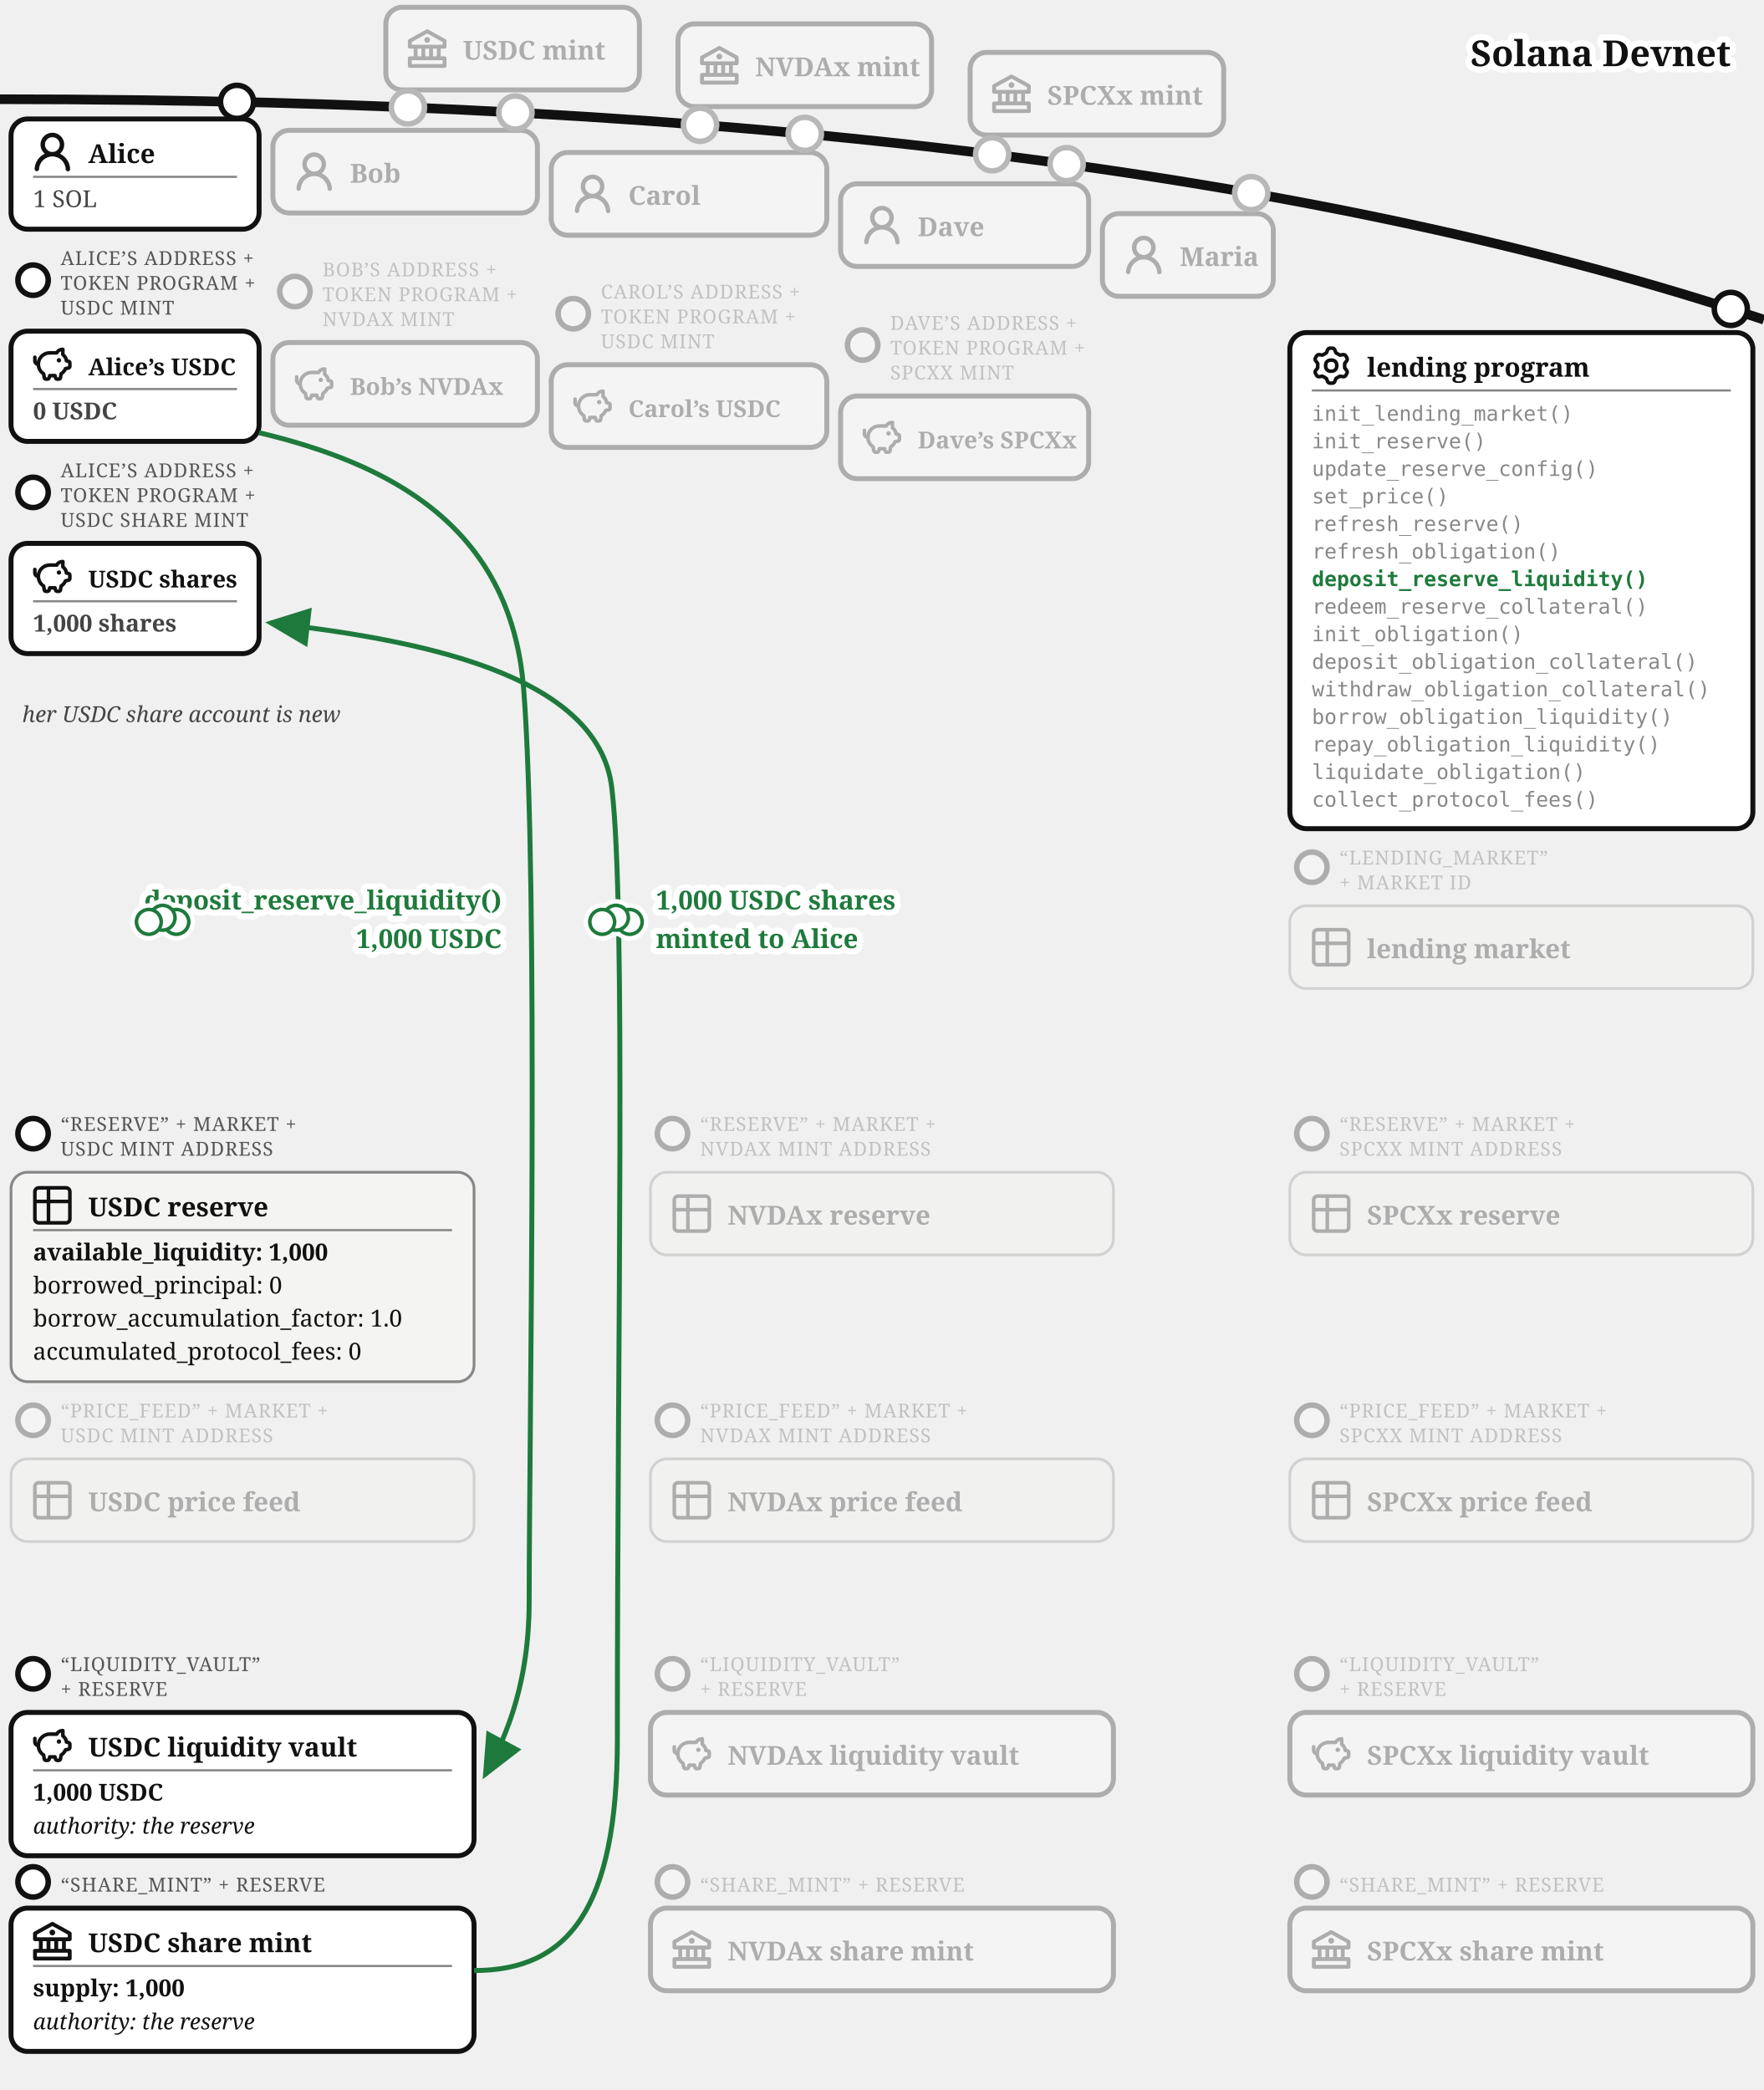
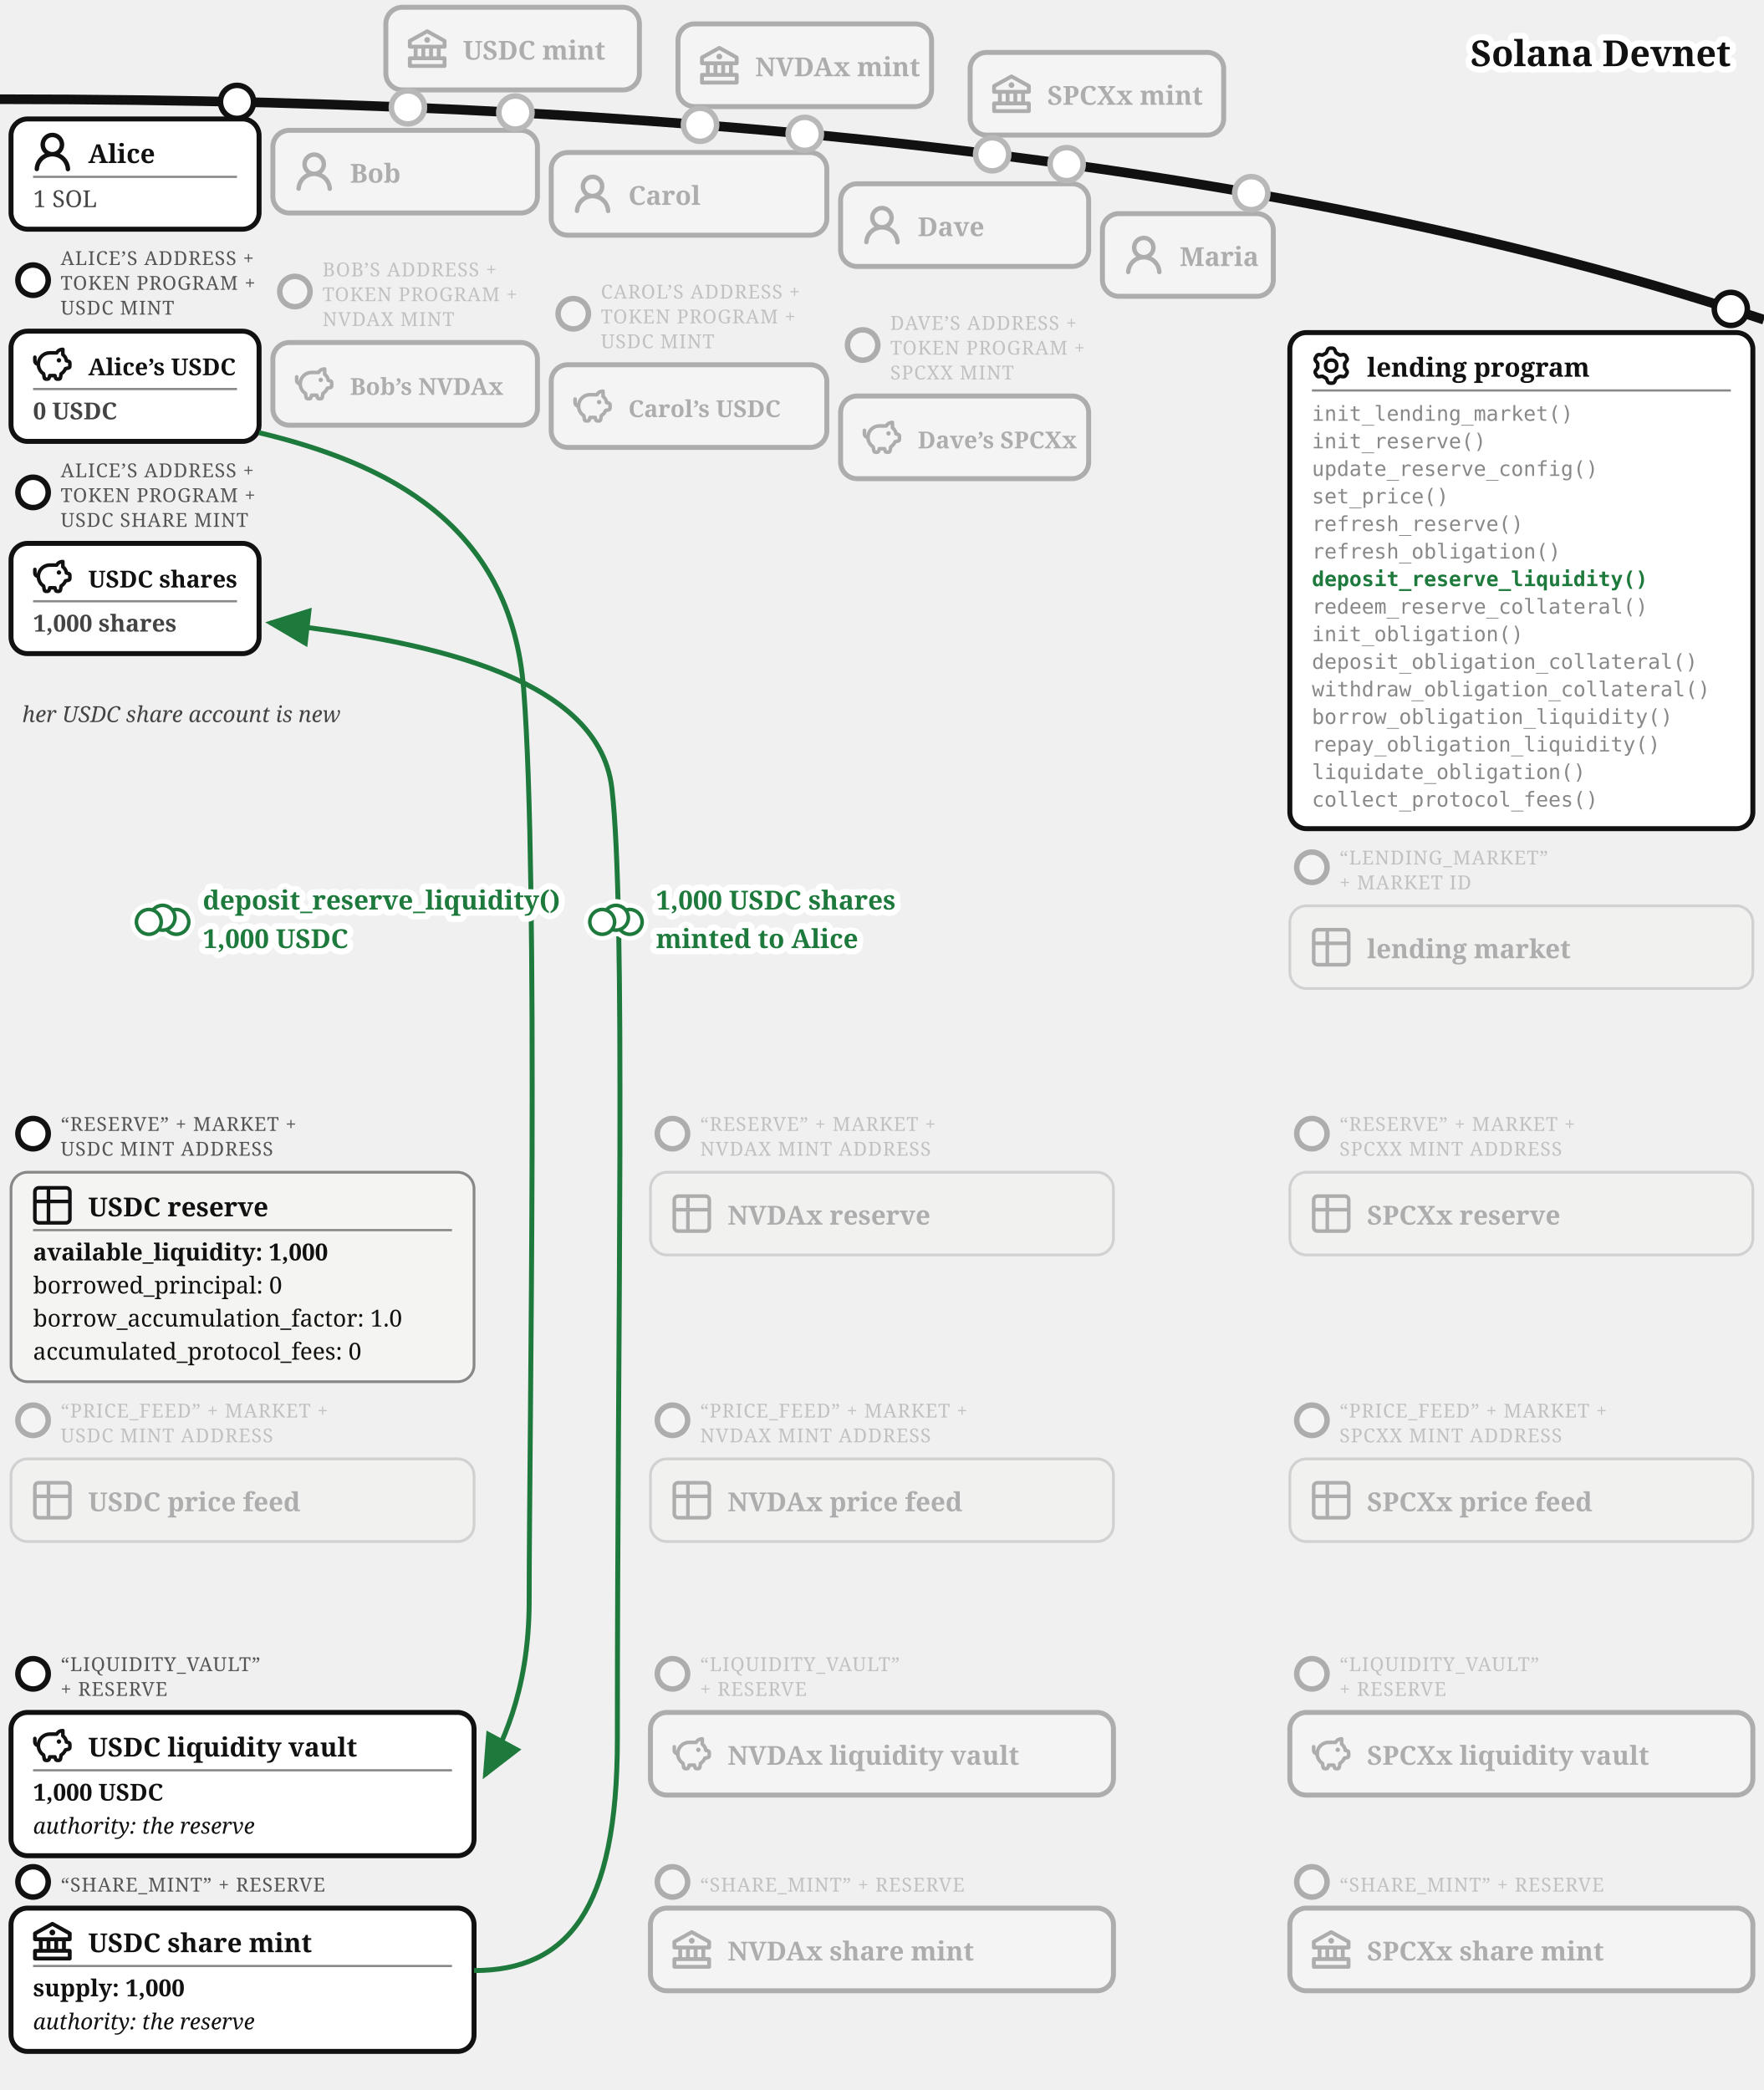
<svg xmlns="http://www.w3.org/2000/svg" viewBox="0 0 640 758.34" font-family="Georgia, serif" fill="#111">
  <defs>
    <marker id="lend-dep-arr" markerWidth="9" markerHeight="8" refX="8" refY="4" orient="auto">
      <path d="M0,0 L9,4 L0,8 z" fill="#1e7a3c" />
    </marker>
  </defs>
  <path d="M 0,36 Q 400,36 640,116" fill="none" stroke="#111" stroke-width="3.5" />
  <text stroke="#fff" stroke-width="4.5" paint-order="stroke" stroke-linejoin="round" x="628" y="24" font-size="13" font-weight="bold" text-anchor="end">Solana Devnet</text>
  <circle cx="148" cy="38.962" r="7" fill="#fff" />
  <g opacity="0.3">
    <circle cx="148" cy="38.962" r="6" fill="#fff" stroke="#111" stroke-width="2" />
    <rect x="140" y="2.638" width="92" height="30" rx="6" fill="#fff" stroke="#111" stroke-width="1.8" />
    <g transform="translate(148,10.64)">
      <g transform="translate(-1.4,-1.401) scale(0.7)" fill="#111">
        <path d="m21.49 7.13l-9-5a.99.99 0 0 0-.97 0l-9.01 5C2.19 7.31 2 7.64 2 8v3c0 .55.45 1 1 1h2v4H3c-.55 0-1 .45-1 1v4c0 .55.45 1 1 1h18c.55 0 1-.45 1-1v-4c0-.55-.45-1-1-1h-2v-4h2c.55 0 1-.45 1-1V8a1 1 0 0 0-.51-.87M7 12h2v4H7zm6 0v4h-2v-4zm7 6v2H4v-2zm-3-2h-2v-4h2zm3-6H4V8.59l8-4.44l8 4.44z" />
        <path d="M12 6a1.5 1.5 0 1 0 0 3a1.5 1.5 0 1 0 0-3" />
      </g>
    </g>
    <text x="168" y="21.64" font-size="9.5" font-weight="bold">USDC mint</text>
  </g>
  <circle cx="254" cy="45.287" r="7" fill="#fff" />
  <g opacity="0.3">
    <circle cx="254" cy="45.287" r="6" fill="#fff" stroke="#111" stroke-width="2" />
    <rect x="246" y="8.668" width="92" height="30" rx="6" fill="#fff" stroke="#111" stroke-width="1.8" />
    <g transform="translate(254,16.67)">
      <g transform="translate(-1.4,-1.401) scale(0.7)" fill="#111">
        <path d="m21.49 7.13l-9-5a.99.99 0 0 0-.97 0l-9.01 5C2.19 7.31 2 7.64 2 8v3c0 .55.45 1 1 1h2v4H3c-.55 0-1 .45-1 1v4c0 .55.45 1 1 1h18c.55 0 1-.45 1-1v-4c0-.55-.45-1-1-1h-2v-4h2c.55 0 1-.45 1-1V8a1 1 0 0 0-.51-.87M7 12h2v4H7zm6 0v4h-2v-4zm7 6v2H4v-2zm-3-2h-2v-4h2zm3-6H4V8.59l8-4.44l8 4.44z" />
        <path d="M12 6a1.5 1.5 0 1 0 0 3a1.5 1.5 0 1 0 0-3" />
      </g>
    </g>
    <text x="274" y="27.67" font-size="9.5" font-weight="bold">NVDAx mint</text>
  </g>
  <circle cx="360" cy="56" r="7" fill="#fff" />
  <g opacity="0.3">
    <circle cx="360" cy="56" r="6" fill="#fff" stroke="#111" stroke-width="2" />
    <rect x="352" y="19.015" width="92" height="30" rx="6" fill="#fff" stroke="#111" stroke-width="1.8" />
    <g transform="translate(360,27.02)">
      <g transform="translate(-1.4,-1.401) scale(0.7)" fill="#111">
        <path d="m21.49 7.13l-9-5a.99.99 0 0 0-.97 0l-9.01 5C2.19 7.31 2 7.64 2 8v3c0 .55.45 1 1 1h2v4H3c-.55 0-1 .45-1 1v4c0 .55.45 1 1 1h18c.55 0 1-.45 1-1v-4c0-.55-.45-1-1-1h-2v-4h2c.55 0 1-.45 1-1V8a1 1 0 0 0-.51-.87M7 12h2v4H7zm6 0v4h-2v-4zm7 6v2H4v-2zm-3-2h-2v-4h2zm3-6H4V8.59l8-4.44l8 4.44z" />
        <path d="M12 6a1.5 1.5 0 1 0 0 3a1.5 1.5 0 1 0 0-3" />
      </g>
    </g>
    <text x="380" y="38.02" font-size="9.5" font-weight="bold">SPCXx mint</text>
  </g>
  <g>
    <circle cx="86" cy="36.967" r="6" fill="#fff" stroke="#111" stroke-width="2" />
    <rect x="4" y="43.16" width="90" height="40" rx="6" fill="#fff" stroke="#111" stroke-width="1.8" />
    <g transform="translate(12,48.1597)">
      <g transform="translate(-1.607,-1.079) scale(1.076)" fill="#111">
        <path d="M10.561 8.073a6 6 0 0 1 3.432 5.142a.75.75 0 1 1-1.498.07a4.5 4.5 0 0 0-8.99 0a.75.75 0 0 1-1.498-.07a6 6 0 0 1 3.431-5.142a3.999 3.999 0 1 1 5.123 0M10.5 5a2.5 2.5 0 1 0-5 0a2.5 2.5 0 0 0 5 0" />
      </g>
    </g>
    <text x="32" y="59.16" font-size="9.5" font-weight="bold">Alice</text>
    <line x1="12" y1="64.16" x2="86" y2="64.16" stroke="#888" stroke-width="0.8" />
    <text x="12" y="75.16" font-size="8.5" fill="#444">1 SOL</text>
  </g>
  <g>
    <circle cx="12" cy="101.66" r="5.5" fill="#fff" stroke="#111" stroke-width="2" />
    <text x="22" y="96.16" font-size="7" letter-spacing="0.3" fill="#555">ALICE’S ADDRESS +</text>
    <text x="22" y="105.16" font-size="7" letter-spacing="0.3" fill="#555">TOKEN PROGRAM +</text>
    <text x="22" y="114.16" font-size="7" letter-spacing="0.3" fill="#555">USDC MINT</text>
    <rect x="4" y="120.16" width="90" height="40" rx="6" fill="#fff" stroke="#111" stroke-width="1.8" />
    <g transform="translate(12,125.16)">
      <g transform="translate(-0.62,-0.62) scale(0.635)" fill="none" stroke="#111" stroke-linecap="round" stroke-linejoin="round" stroke-width="2.047">
        <path d="M14.5 5.5h-4A6.5 6.5 0 0 0 7 17.478l.288 1.738c.07.423.105.635.202.798a1 1 0 0 0 .49.416c.178.07.392.07.822.07c.397 0 .596 0 .764-.062a1 1 0 0 0 .479-.374c.1-.148.15-.34.246-.727l.209-.837h3l.21.837c.096.386.144.58.245.727a1 1 0 0 0 .479.374c.168.062.367.062.764.062c.43 0 .644 0 .821-.07a1 1 0 0 0 .49-.416c.098-.163.133-.375.203-.798L17 17.478a6.5 6.5 0 0 0 2.502-2.978l.89-.178c.77-.154 1.155-.231 1.381-.508c.227-.276.227-.669.227-1.453v-.3c0-.75 0-1.124-.212-1.396c-.212-.27-.575-.362-1.303-.544L20 10c0-1.5-1.167-2.833-2-3.5v-3h-.264c-1.37 0-2.623.774-3.236 2" />
        <path d="M15.875 9.75h-.125m.25 0a.25.25 0 1 1-.5 0a.25.25 0 0 1 .5 0M2 8v2a2 2 0 0 0 2 2" />
      </g>
    </g>
    <text x="32" y="136.16" font-size="8.5" font-weight="bold">Alice’s USDC</text>
    <line x1="12" y1="141.16" x2="86" y2="141.16" stroke="#888" stroke-width="0.8" />
    <text x="12" y="152.16" font-size="8.5" font-weight="bold" fill="#444">0 USDC</text>
  </g>
  <g>
    <circle cx="12" cy="178.66" r="5.5" fill="#fff" stroke="#111" stroke-width="2" />
    <text x="22" y="173.16" font-size="7" letter-spacing="0.3" fill="#555">ALICE’S ADDRESS +</text>
    <text x="22" y="182.16" font-size="7" letter-spacing="0.3" fill="#555">TOKEN PROGRAM +</text>
    <text x="22" y="191.16" font-size="7" letter-spacing="0.3" fill="#555">USDC SHARE MINT</text>
    <rect x="4" y="197.16" width="90" height="40" rx="6" fill="#fff" stroke="#111" stroke-width="1.8" />
    <g transform="translate(12,202.16)">
      <g transform="translate(-0.62,-0.62) scale(0.635)" fill="none" stroke="#111" stroke-linecap="round" stroke-linejoin="round" stroke-width="2.047">
        <path d="M14.5 5.5h-4A6.5 6.5 0 0 0 7 17.478l.288 1.738c.07.423.105.635.202.798a1 1 0 0 0 .49.416c.178.07.392.07.822.07c.397 0 .596 0 .764-.062a1 1 0 0 0 .479-.374c.1-.148.15-.34.246-.727l.209-.837h3l.21.837c.096.386.144.58.245.727a1 1 0 0 0 .479.374c.168.062.367.062.764.062c.43 0 .644 0 .821-.07a1 1 0 0 0 .49-.416c.098-.163.133-.375.203-.798L17 17.478a6.5 6.5 0 0 0 2.502-2.978l.89-.178c.77-.154 1.155-.231 1.381-.508c.227-.276.227-.669.227-1.453v-.3c0-.75 0-1.124-.212-1.396c-.212-.27-.575-.362-1.303-.544L20 10c0-1.5-1.167-2.833-2-3.5v-3h-.264c-1.37 0-2.623.774-3.236 2" />
        <path d="M15.875 9.75h-.125m.25 0a.25.25 0 1 1-.5 0a.25.25 0 0 1 .5 0M2 8v2a2 2 0 0 0 2 2" />
      </g>
    </g>
    <text x="32" y="213.16" font-size="8.5" font-weight="bold">USDC shares</text>
    <line x1="12" y1="218.16" x2="86" y2="218.16" stroke="#888" stroke-width="0.8" />
    <text x="12" y="229.16" font-size="8.5" font-weight="bold" fill="#444">1,000 shares</text>
  </g>
  <text x="8" y="262" font-size="8" fill="#444" font-style="italic">her USDC share account is new</text>
  <circle cx="187" cy="40.835" r="7" fill="#fff" />
  <g opacity="0.3">
    <circle cx="187" cy="40.835" r="6" fill="#fff" stroke="#111" stroke-width="2" />
    <rect x="99" y="47.282" width="96" height="30" rx="6" fill="#fff" stroke="#111" stroke-width="1.8" />
    <g transform="translate(107,55.28)">
      <g transform="translate(-1.607,-1.079) scale(1.076)" fill="#111">
        <path d="M10.561 8.073a6 6 0 0 1 3.432 5.142a.75.75 0 1 1-1.498.07a4.5 4.5 0 0 0-8.99 0a.75.75 0 0 1-1.498-.07a6 6 0 0 1 3.431-5.142a3.999 3.999 0 1 1 5.123 0M10.5 5a2.5 2.5 0 1 0-5 0a2.5 2.5 0 0 0 5 0" />
      </g>
    </g>
    <text x="127" y="66.28" font-size="9.5" font-weight="bold">Bob</text>
  </g>
  <circle cx="292" cy="48.573" r="7" fill="#fff" />
  <g opacity="0.3">
    <circle cx="292" cy="48.573" r="6" fill="#fff" stroke="#111" stroke-width="2" />
    <rect x="200" y="55.34" width="100" height="30" rx="6" fill="#fff" stroke="#111" stroke-width="1.8" />
    <g transform="translate(208,63.34)">
      <g transform="translate(-1.607,-1.079) scale(1.076)" fill="#111">
        <path d="M10.561 8.073a6 6 0 0 1 3.432 5.142a.75.75 0 1 1-1.498.07a4.5 4.5 0 0 0-8.99 0a.75.75 0 0 1-1.498-.07a6 6 0 0 1 3.431-5.142a3.999 3.999 0 1 1 5.123 0M10.5 5a2.5 2.5 0 1 0-5 0a2.5 2.5 0 0 0 5 0" />
      </g>
    </g>
    <text x="228" y="74.34" font-size="9.5" font-weight="bold">Carol</text>
  </g>
  <circle cx="387" cy="59.557" r="7" fill="#fff" />
  <g opacity="0.3">
    <circle cx="387" cy="59.557" r="6" fill="#fff" stroke="#111" stroke-width="2" />
    <rect x="305" y="66.683" width="90" height="30" rx="6" fill="#fff" stroke="#111" stroke-width="1.8" />
    <g transform="translate(313,74.68)">
      <g transform="translate(-1.607,-1.079) scale(1.076)" fill="#111">
        <path d="M10.561 8.073a6 6 0 0 1 3.432 5.142a.75.75 0 1 1-1.498.07a4.5 4.5 0 0 0-8.99 0a.75.75 0 0 1-1.498-.07a6 6 0 0 1 3.431-5.142a3.999 3.999 0 1 1 5.123 0M10.5 5a2.5 2.5 0 1 0-5 0a2.5 2.5 0 0 0 5 0" />
      </g>
    </g>
    <text x="333" y="85.68" font-size="9.5" font-weight="bold">Dave</text>
  </g>
  <circle cx="454" cy="70.082" r="7" fill="#fff" />
  <g opacity="0.3">
    <circle cx="454" cy="70.082" r="6" fill="#fff" stroke="#111" stroke-width="2" />
    <rect x="400" y="77.515" width="62" height="30" rx="6" fill="#fff" stroke="#111" stroke-width="1.8" />
    <g transform="translate(408,85.52)">
      <g transform="translate(-1.607,-1.079) scale(1.076)" fill="#111">
        <path d="M10.561 8.073a6 6 0 0 1 3.432 5.142a.75.75 0 1 1-1.498.07a4.5 4.5 0 0 0-8.99 0a.75.75 0 0 1-1.498-.07a6 6 0 0 1 3.431-5.142a3.999 3.999 0 1 1 5.123 0M10.5 5a2.5 2.5 0 1 0-5 0a2.5 2.5 0 0 0 5 0" />
      </g>
    </g>
    <text x="428" y="96.52" font-size="9.5" font-weight="bold">Maria</text>
  </g>
  <g opacity="0.3">
    <circle cx="107" cy="105.782" r="5.5" fill="#fff" stroke="#111" stroke-width="2" />
    <text x="117" y="100.282" font-size="7" letter-spacing="0.3" fill="#555">BOB’S ADDRESS +</text>
    <text x="117" y="109.282" font-size="7" letter-spacing="0.3" fill="#555">TOKEN PROGRAM +</text>
    <text x="117" y="118.282" font-size="7" letter-spacing="0.3" fill="#555">NVDAX MINT</text>
    <rect x="99" y="124.282" width="96" height="30" rx="6" fill="#fff" stroke="#111" stroke-width="1.8" />
    <g transform="translate(107,132.28)">
      <g transform="translate(-0.62,-0.62) scale(0.635)" fill="none" stroke="#111" stroke-linecap="round" stroke-linejoin="round" stroke-width="2.047">
        <path d="M14.5 5.5h-4A6.5 6.5 0 0 0 7 17.478l.288 1.738c.07.423.105.635.202.798a1 1 0 0 0 .49.416c.178.07.392.07.822.07c.397 0 .596 0 .764-.062a1 1 0 0 0 .479-.374c.1-.148.15-.34.246-.727l.209-.837h3l.21.837c.096.386.144.58.245.727a1 1 0 0 0 .479.374c.168.062.367.062.764.062c.43 0 .644 0 .821-.07a1 1 0 0 0 .49-.416c.098-.163.133-.375.203-.798L17 17.478a6.5 6.5 0 0 0 2.502-2.978l.89-.178c.77-.154 1.155-.231 1.381-.508c.227-.276.227-.669.227-1.453v-.3c0-.75 0-1.124-.212-1.396c-.212-.27-.575-.362-1.303-.544L20 10c0-1.5-1.167-2.833-2-3.5v-3h-.264c-1.37 0-2.623.774-3.236 2" />
        <path d="M15.875 9.75h-.125m.25 0a.25.25 0 1 1-.5 0a.25.25 0 0 1 .5 0M2 8v2a2 2 0 0 0 2 2" />
      </g>
    </g>
    <text x="127" y="143.28" font-size="8.5" font-weight="bold">Bob’s NVDAx</text>
  </g>
  <g opacity="0.3">
    <circle cx="208" cy="113.84" r="5.5" fill="#fff" stroke="#111" stroke-width="2" />
    <text x="218" y="108.34" font-size="7" letter-spacing="0.3" fill="#555">CAROL’S ADDRESS +</text>
    <text x="218" y="117.34" font-size="7" letter-spacing="0.3" fill="#555">TOKEN PROGRAM +</text>
    <text x="218" y="126.34" font-size="7" letter-spacing="0.3" fill="#555">USDC MINT</text>
    <rect x="200" y="132.34" width="100" height="30" rx="6" fill="#fff" stroke="#111" stroke-width="1.8" />
    <g transform="translate(208,140.34)">
      <g transform="translate(-0.62,-0.62) scale(0.635)" fill="none" stroke="#111" stroke-linecap="round" stroke-linejoin="round" stroke-width="2.047">
        <path d="M14.5 5.5h-4A6.5 6.5 0 0 0 7 17.478l.288 1.738c.07.423.105.635.202.798a1 1 0 0 0 .49.416c.178.07.392.07.822.07c.397 0 .596 0 .764-.062a1 1 0 0 0 .479-.374c.1-.148.15-.34.246-.727l.209-.837h3l.21.837c.096.386.144.58.245.727a1 1 0 0 0 .479.374c.168.062.367.062.764.062c.43 0 .644 0 .821-.07a1 1 0 0 0 .49-.416c.098-.163.133-.375.203-.798L17 17.478a6.5 6.5 0 0 0 2.502-2.978l.89-.178c.77-.154 1.155-.231 1.381-.508c.227-.276.227-.669.227-1.453v-.3c0-.75 0-1.124-.212-1.396c-.212-.27-.575-.362-1.303-.544L20 10c0-1.5-1.167-2.833-2-3.5v-3h-.264c-1.37 0-2.623.774-3.236 2" />
        <path d="M15.875 9.75h-.125m.25 0a.25.25 0 1 1-.5 0a.25.25 0 0 1 .5 0M2 8v2a2 2 0 0 0 2 2" />
      </g>
    </g>
    <text x="228" y="151.34" font-size="8.5" font-weight="bold">Carol’s USDC</text>
  </g>
  <g opacity="0.3">
    <circle cx="313" cy="125.183" r="5.5" fill="#fff" stroke="#111" stroke-width="2" />
    <text x="323" y="119.683" font-size="7" letter-spacing="0.3" fill="#555">DAVE’S ADDRESS +</text>
    <text x="323" y="128.683" font-size="7" letter-spacing="0.3" fill="#555">TOKEN PROGRAM +</text>
    <text x="323" y="137.683" font-size="7" letter-spacing="0.3" fill="#555">SPCXX MINT</text>
    <rect x="305" y="143.683" width="90" height="30" rx="6" fill="#fff" stroke="#111" stroke-width="1.8" />
    <g transform="translate(313,151.68)">
      <g transform="translate(-0.62,-0.62) scale(0.635)" fill="none" stroke="#111" stroke-linecap="round" stroke-linejoin="round" stroke-width="2.047">
        <path d="M14.5 5.5h-4A6.5 6.5 0 0 0 7 17.478l.288 1.738c.07.423.105.635.202.798a1 1 0 0 0 .49.416c.178.07.392.07.822.07c.397 0 .596 0 .764-.062a1 1 0 0 0 .479-.374c.1-.148.15-.34.246-.727l.209-.837h3l.21.837c.096.386.144.58.245.727a1 1 0 0 0 .479.374c.168.062.367.062.764.062c.43 0 .644 0 .821-.07a1 1 0 0 0 .49-.416c.098-.163.133-.375.203-.798L17 17.478a6.5 6.5 0 0 0 2.502-2.978l.89-.178c.77-.154 1.155-.231 1.381-.508c.227-.276.227-.669.227-1.453v-.3c0-.75 0-1.124-.212-1.396c-.212-.27-.575-.362-1.303-.544L20 10c0-1.5-1.167-2.833-2-3.5v-3h-.264c-1.37 0-2.623.774-3.236 2" />
        <path d="M15.875 9.75h-.125m.25 0a.25.25 0 1 1-.5 0a.25.25 0 0 1 .5 0M2 8v2a2 2 0 0 0 2 2" />
      </g>
    </g>
    <text x="333" y="162.68" font-size="8.5" font-weight="bold">Dave’s SPCXx</text>
  </g>
  <g>
    <circle cx="628" cy="112.082" r="6" fill="#fff" stroke="#111" stroke-width="2" />
    <rect x="468" y="120.676" width="168" height="180" rx="6" fill="#fff" stroke="#111" stroke-width="1.8" />
    <g transform="translate(476,125.676)">
      <g transform="translate(-0.113,-0.112) scale(1.016)" fill="none" stroke="#111" stroke-linecap="round" stroke-linejoin="round" stroke-width="1.28">
        <path d="M11.808 7.727c0 .05.017.1.048.14l.667.84a.96.96 0 0 1 .082 1.08l-.392.676a.96.96 0 0 1-.975.47l-1.063-.16a.23.23 0 0 0-.145.027l-1.26.727a.23.23 0 0 0-.096.112l-.392 1a.96.96 0 0 1-.893.611h-.782a.96.96 0 0 1-.893-.61l-.392-1a.23.23 0 0 0-.096-.113L3.967 10.8a.23.23 0 0 0-.145-.028l-1.063.162a.96.96 0 0 1-.976-.47l-.39-.677a.96.96 0 0 1 .08-1.08l.67-.84a.22.22 0 0 0 .05-.14V6.273c0-.05-.018-.1-.05-.14l-.67-.84a.96.96 0 0 1-.08-1.08l.39-.676a.96.96 0 0 1 .976-.47l1.06.16a.23.23 0 0 0 .145-.027l1.262-.73a.23.23 0 0 0 .096-.113l.394-.996A.96.96 0 0 1 6.61.75h.784a.96.96 0 0 1 .893.61l.392.997q.028.075.096.116l1.26.727a.23.23 0 0 0 .145.028l1.062-.162a.96.96 0 0 1 .976.47l.391.677a.96.96 0 0 1-.081 1.08l-.67.84a.22.22 0 0 0-.049.14v1.454Z" />
        <path d="M7 8.996c1.277 0 1.996-.719 1.996-1.996S8.277 5.004 7 5.004S5.004 5.723 5.004 7S5.723 8.996 7 8.996" />
      </g>
    </g>
    <text x="496" y="136.676" font-size="9.5" font-weight="bold">lending program</text>
    <line x1="476" y1="141.676" x2="628" y2="141.676" stroke="#888" stroke-width="0.8" />
    <text x="476" y="152.676" font-size="7.5" font-family="Menlo, monospace" fill="#888">init_lending_market()</text>
    <text x="476" y="162.676" font-size="7.5" font-family="Menlo, monospace" fill="#888">init_reserve()</text>
    <text x="476" y="172.676" font-size="7.5" font-family="Menlo, monospace" fill="#888">update_reserve_config()</text>
    <text x="476" y="182.676" font-size="7.5" font-family="Menlo, monospace" fill="#888">set_price()</text>
    <text x="476" y="192.676" font-size="7.5" font-family="Menlo, monospace" fill="#888">refresh_reserve()</text>
    <text x="476" y="202.676" font-size="7.5" font-family="Menlo, monospace" fill="#888">refresh_obligation()</text>
    <text x="476" y="212.676" font-size="7.5" font-family="Menlo, monospace" font-weight="bold" fill="#1e7a3c">deposit_reserve_liquidity()</text>
    <text x="476" y="222.676" font-size="7.5" font-family="Menlo, monospace" fill="#888">redeem_reserve_collateral()</text>
    <text x="476" y="232.676" font-size="7.5" font-family="Menlo, monospace" fill="#888">init_obligation()</text>
    <text x="476" y="242.676" font-size="7.5" font-family="Menlo, monospace" fill="#888">deposit_obligation_collateral()</text>
    <text x="476" y="252.676" font-size="7.5" font-family="Menlo, monospace" fill="#888">withdraw_obligation_collateral()</text>
    <text x="476" y="262.676" font-size="7.5" font-family="Menlo, monospace" fill="#888">borrow_obligation_liquidity()</text>
    <text x="476" y="272.676" font-size="7.5" font-family="Menlo, monospace" fill="#888">repay_obligation_liquidity()</text>
    <text x="476" y="282.676" font-size="7.5" font-family="Menlo, monospace" fill="#888">liquidate_obligation()</text>
    <text x="476" y="292.676" font-size="7.5" font-family="Menlo, monospace" fill="#888">collect_protocol_fees()</text>
  </g>
  <g opacity="0.3">
    <circle cx="476" cy="314.676" r="5.5" fill="#fff" stroke="#111" stroke-width="2" />
    <text x="486" y="313.676" font-size="7" letter-spacing="0.3" fill="#555">“LENDING_MARKET”</text>
    <text x="486" y="322.676" font-size="7" letter-spacing="0.3" fill="#555">+ MARKET ID</text>
    <rect x="468" y="328.676" width="168" height="30" rx="6" fill="#f4f4f2" stroke="#888" />
    <g transform="translate(476,336.68)">
      <g transform="translate(-1.467,-1.467) scale(0.706)" fill="none" stroke="#111" stroke-linecap="round" stroke-linejoin="round" stroke-width="1.843">
        <path d="M3 5a2 2 0 0 1 2-2h14a2 2 0 0 1 2 2v14a2 2 0 0 1-2 2H5a2 2 0 0 1-2-2zm0 5h18M10 3v18" />
      </g>
    </g>
    <text x="496" y="347.68" font-size="9.5" font-weight="bold">lending market</text>
  </g>
  <g>
    <circle cx="12" cy="411.34" r="5.5" fill="#fff" stroke="#111" stroke-width="2" />
    <text x="22" y="410.34" font-size="7" letter-spacing="0.3" fill="#555">“RESERVE” + MARKET +</text>
    <text x="22" y="419.34" font-size="7" letter-spacing="0.3" fill="#555">USDC MINT ADDRESS</text>
    <rect x="4" y="425.34" width="168" height="76" rx="6" fill="#f4f4f2" stroke="#888" />
    <g transform="translate(12,430.34)">
      <g transform="translate(-1.467,-1.467) scale(0.706)" fill="none" stroke="#111" stroke-linecap="round" stroke-linejoin="round" stroke-width="1.843">
        <path d="M3 5a2 2 0 0 1 2-2h14a2 2 0 0 1 2 2v14a2 2 0 0 1-2 2H5a2 2 0 0 1-2-2zm0 5h18M10 3v18" />
      </g>
    </g>
    <text x="32" y="441.34" font-size="9.5" font-weight="bold">USDC reserve</text>
    <line x1="12" y1="446.34" x2="164" y2="446.34" stroke="#888" stroke-width="0.8" />
    <text x="12" y="457.34" font-size="8.5" font-weight="bold">available_liquidity: 1,000</text>
    <text x="12" y="469.34" font-size="8.5">borrowed_principal: 0</text>
    <text x="12" y="481.34" font-size="8.5">borrow_accumulation_factor: 1.0</text>
    <text x="12" y="493.34" font-size="8.5">accumulated_protocol_fees: 0</text>
  </g>
  <g>
    <circle cx="12" cy="607.34" r="5.5" fill="#fff" stroke="#111" stroke-width="2" />
    <text x="22" y="606.34" font-size="7" letter-spacing="0.3" fill="#555">“LIQUIDITY_VAULT”</text>
    <text x="22" y="615.34" font-size="7" letter-spacing="0.3" fill="#555">+ RESERVE</text>
    <rect x="4" y="621.34" width="168" height="52" rx="6" fill="#fff" stroke="#111" stroke-width="1.8" />
    <g transform="translate(12,626.34)">
      <g transform="translate(-0.62,-0.62) scale(0.635)" fill="none" stroke="#111" stroke-linecap="round" stroke-linejoin="round" stroke-width="2.047">
        <path d="M14.5 5.5h-4A6.5 6.5 0 0 0 7 17.478l.288 1.738c.07.423.105.635.202.798a1 1 0 0 0 .49.416c.178.07.392.07.822.07c.397 0 .596 0 .764-.062a1 1 0 0 0 .479-.374c.1-.148.15-.34.246-.727l.209-.837h3l.21.837c.096.386.144.58.245.727a1 1 0 0 0 .479.374c.168.062.367.062.764.062c.43 0 .644 0 .821-.07a1 1 0 0 0 .49-.416c.098-.163.133-.375.203-.798L17 17.478a6.5 6.5 0 0 0 2.502-2.978l.89-.178c.77-.154 1.155-.231 1.381-.508c.227-.276.227-.669.227-1.453v-.3c0-.75 0-1.124-.212-1.396c-.212-.27-.575-.362-1.303-.544L20 10c0-1.5-1.167-2.833-2-3.5v-3h-.264c-1.37 0-2.623.774-3.236 2" />
        <path d="M15.875 9.75h-.125m.25 0a.25.25 0 1 1-.5 0a.25.25 0 0 1 .5 0M2 8v2a2 2 0 0 0 2 2" />
      </g>
    </g>
    <text x="32" y="637.34" font-size="9.5" font-weight="bold">USDC liquidity vault</text>
    <line x1="12" y1="642.34" x2="164" y2="642.34" stroke="#888" stroke-width="0.8" />
    <text x="12" y="653.34" font-size="8.5" font-weight="bold">1,000 USDC</text>
    <text x="12" y="665.34" font-size="8" font-style="italic">authority: the reserve</text>
  </g>
  <g>
    <circle cx="12" cy="682.84" r="5.5" fill="#fff" stroke="#111" stroke-width="2" />
    <text x="22" y="686.34" font-size="7" letter-spacing="0.3" fill="#555">“SHARE_MINT” + RESERVE</text>
    <rect x="4" y="692.34" width="168" height="52" rx="6" fill="#fff" stroke="#111" stroke-width="1.8" />
    <g transform="translate(12,697.34)">
      <g transform="translate(-1.4,-1.401) scale(0.7)" fill="#111">
        <path d="m21.49 7.13l-9-5a.99.99 0 0 0-.97 0l-9.01 5C2.19 7.31 2 7.64 2 8v3c0 .55.45 1 1 1h2v4H3c-.55 0-1 .45-1 1v4c0 .55.45 1 1 1h18c.55 0 1-.45 1-1v-4c0-.55-.45-1-1-1h-2v-4h2c.55 0 1-.45 1-1V8a1 1 0 0 0-.51-.87M7 12h2v4H7zm6 0v4h-2v-4zm7 6v2H4v-2zm-3-2h-2v-4h2zm3-6H4V8.59l8-4.44l8 4.44z" />
        <path d="M12 6a1.5 1.5 0 1 0 0 3a1.5 1.5 0 1 0 0-3" />
      </g>
    </g>
    <text x="32" y="708.34" font-size="9.5" font-weight="bold">USDC share mint</text>
    <line x1="12" y1="713.34" x2="164" y2="713.34" stroke="#888" stroke-width="0.8" />
    <text x="12" y="724.34" font-size="8.5" font-weight="bold">supply: 1,000</text>
    <text x="12" y="736.34" font-size="8" font-style="italic">authority: the reserve</text>
  </g>
  <g opacity="0.3">
    <circle cx="12" cy="515.34" r="5.5" fill="#fff" stroke="#111" stroke-width="2" />
    <text x="22" y="514.34" font-size="7" letter-spacing="0.3" fill="#555">“PRICE_FEED” + MARKET +</text>
    <text x="22" y="523.34" font-size="7" letter-spacing="0.3" fill="#555">USDC MINT ADDRESS</text>
    <rect x="4" y="529.34" width="168" height="30" rx="6" fill="#f4f4f2" stroke="#888" />
    <g transform="translate(12,537.34)">
      <g transform="translate(-1.467,-1.467) scale(0.706)" fill="none" stroke="#111" stroke-linecap="round" stroke-linejoin="round" stroke-width="1.843">
        <path d="M3 5a2 2 0 0 1 2-2h14a2 2 0 0 1 2 2v14a2 2 0 0 1-2 2H5a2 2 0 0 1-2-2zm0 5h18M10 3v18" />
      </g>
    </g>
    <text x="32" y="548.34" font-size="9.5" font-weight="bold">USDC price feed</text>
  </g>
  <g opacity="0.3">
    <circle cx="244" cy="411.34" r="5.5" fill="#fff" stroke="#111" stroke-width="2" />
    <text x="254" y="410.34" font-size="7" letter-spacing="0.3" fill="#555">“RESERVE” + MARKET +</text>
    <text x="254" y="419.34" font-size="7" letter-spacing="0.3" fill="#555">NVDAX MINT ADDRESS</text>
    <rect x="236" y="425.34" width="168" height="30" rx="6" fill="#f4f4f2" stroke="#888" />
    <g transform="translate(244,433.34)">
      <g transform="translate(-1.467,-1.467) scale(0.706)" fill="none" stroke="#111" stroke-linecap="round" stroke-linejoin="round" stroke-width="1.843">
        <path d="M3 5a2 2 0 0 1 2-2h14a2 2 0 0 1 2 2v14a2 2 0 0 1-2 2H5a2 2 0 0 1-2-2zm0 5h18M10 3v18" />
      </g>
    </g>
    <text x="264" y="444.34" font-size="9.5" font-weight="bold">NVDAx reserve</text>
  </g>
  <g opacity="0.3">
    <circle cx="244" cy="515.34" r="5.5" fill="#fff" stroke="#111" stroke-width="2" />
    <text x="254" y="514.34" font-size="7" letter-spacing="0.3" fill="#555">“PRICE_FEED” + MARKET +</text>
    <text x="254" y="523.34" font-size="7" letter-spacing="0.3" fill="#555">NVDAX MINT ADDRESS</text>
    <rect x="236" y="529.34" width="168" height="30" rx="6" fill="#f4f4f2" stroke="#888" />
    <g transform="translate(244,537.34)">
      <g transform="translate(-1.467,-1.467) scale(0.706)" fill="none" stroke="#111" stroke-linecap="round" stroke-linejoin="round" stroke-width="1.843">
        <path d="M3 5a2 2 0 0 1 2-2h14a2 2 0 0 1 2 2v14a2 2 0 0 1-2 2H5a2 2 0 0 1-2-2zm0 5h18M10 3v18" />
      </g>
    </g>
    <text x="264" y="548.34" font-size="9.5" font-weight="bold">NVDAx price feed</text>
  </g>
  <g opacity="0.3">
    <circle cx="244" cy="607.34" r="5.5" fill="#fff" stroke="#111" stroke-width="2" />
    <text x="254" y="606.34" font-size="7" letter-spacing="0.3" fill="#555">“LIQUIDITY_VAULT”</text>
    <text x="254" y="615.34" font-size="7" letter-spacing="0.3" fill="#555">+ RESERVE</text>
    <rect x="236" y="621.34" width="168" height="30" rx="6" fill="#fff" stroke="#111" stroke-width="1.8" />
    <g transform="translate(244,629.34)">
      <g transform="translate(-0.62,-0.62) scale(0.635)" fill="none" stroke="#111" stroke-linecap="round" stroke-linejoin="round" stroke-width="2.047">
        <path d="M14.5 5.5h-4A6.5 6.5 0 0 0 7 17.478l.288 1.738c.07.423.105.635.202.798a1 1 0 0 0 .49.416c.178.07.392.07.822.07c.397 0 .596 0 .764-.062a1 1 0 0 0 .479-.374c.1-.148.15-.34.246-.727l.209-.837h3l.21.837c.096.386.144.58.245.727a1 1 0 0 0 .479.374c.168.062.367.062.764.062c.43 0 .644 0 .821-.07a1 1 0 0 0 .49-.416c.098-.163.133-.375.203-.798L17 17.478a6.5 6.5 0 0 0 2.502-2.978l.89-.178c.77-.154 1.155-.231 1.381-.508c.227-.276.227-.669.227-1.453v-.3c0-.75 0-1.124-.212-1.396c-.212-.27-.575-.362-1.303-.544L20 10c0-1.5-1.167-2.833-2-3.5v-3h-.264c-1.37 0-2.623.774-3.236 2" />
        <path d="M15.875 9.75h-.125m.25 0a.25.25 0 1 1-.5 0a.25.25 0 0 1 .5 0M2 8v2a2 2 0 0 0 2 2" />
      </g>
    </g>
    <text x="264" y="640.34" font-size="9.5" font-weight="bold">NVDAx liquidity vault</text>
  </g>
  <g opacity="0.3">
    <circle cx="244" cy="682.84" r="5.5" fill="#fff" stroke="#111" stroke-width="2" />
    <text x="254" y="686.34" font-size="7" letter-spacing="0.3" fill="#555">“SHARE_MINT” + RESERVE</text>
    <rect x="236" y="692.34" width="168" height="30" rx="6" fill="#fff" stroke="#111" stroke-width="1.8" />
    <g transform="translate(244,700.34)">
      <g transform="translate(-1.4,-1.401) scale(0.7)" fill="#111">
        <path d="m21.49 7.13l-9-5a.99.99 0 0 0-.97 0l-9.01 5C2.19 7.31 2 7.64 2 8v3c0 .55.45 1 1 1h2v4H3c-.55 0-1 .45-1 1v4c0 .55.45 1 1 1h18c.55 0 1-.45 1-1v-4c0-.55-.45-1-1-1h-2v-4h2c.55 0 1-.45 1-1V8a1 1 0 0 0-.51-.87M7 12h2v4H7zm6 0v4h-2v-4zm7 6v2H4v-2zm-3-2h-2v-4h2zm3-6H4V8.59l8-4.44l8 4.44z" />
        <path d="M12 6a1.5 1.5 0 1 0 0 3a1.5 1.5 0 1 0 0-3" />
      </g>
    </g>
    <text x="264" y="711.34" font-size="9.5" font-weight="bold">NVDAx share mint</text>
  </g>
  <g opacity="0.3">
    <circle cx="476" cy="411.34" r="5.5" fill="#fff" stroke="#111" stroke-width="2" />
    <text x="486" y="410.34" font-size="7" letter-spacing="0.3" fill="#555">“RESERVE” + MARKET +</text>
    <text x="486" y="419.34" font-size="7" letter-spacing="0.3" fill="#555">SPCXX MINT ADDRESS</text>
    <rect x="468" y="425.34" width="168" height="30" rx="6" fill="#f4f4f2" stroke="#888" />
    <g transform="translate(476,433.34)">
      <g transform="translate(-1.467,-1.467) scale(0.706)" fill="none" stroke="#111" stroke-linecap="round" stroke-linejoin="round" stroke-width="1.843">
        <path d="M3 5a2 2 0 0 1 2-2h14a2 2 0 0 1 2 2v14a2 2 0 0 1-2 2H5a2 2 0 0 1-2-2zm0 5h18M10 3v18" />
      </g>
    </g>
    <text x="496" y="444.34" font-size="9.5" font-weight="bold">SPCXx reserve</text>
  </g>
  <g opacity="0.3">
    <circle cx="476" cy="515.34" r="5.5" fill="#fff" stroke="#111" stroke-width="2" />
    <text x="486" y="514.34" font-size="7" letter-spacing="0.3" fill="#555">“PRICE_FEED” + MARKET +</text>
    <text x="486" y="523.34" font-size="7" letter-spacing="0.3" fill="#555">SPCXX MINT ADDRESS</text>
    <rect x="468" y="529.34" width="168" height="30" rx="6" fill="#f4f4f2" stroke="#888" />
    <g transform="translate(476,537.34)">
      <g transform="translate(-1.467,-1.467) scale(0.706)" fill="none" stroke="#111" stroke-linecap="round" stroke-linejoin="round" stroke-width="1.843">
        <path d="M3 5a2 2 0 0 1 2-2h14a2 2 0 0 1 2 2v14a2 2 0 0 1-2 2H5a2 2 0 0 1-2-2zm0 5h18M10 3v18" />
      </g>
    </g>
    <text x="496" y="548.34" font-size="9.5" font-weight="bold">SPCXx price feed</text>
  </g>
  <g opacity="0.3">
    <circle cx="476" cy="607.34" r="5.5" fill="#fff" stroke="#111" stroke-width="2" />
    <text x="486" y="606.34" font-size="7" letter-spacing="0.3" fill="#555">“LIQUIDITY_VAULT”</text>
    <text x="486" y="615.34" font-size="7" letter-spacing="0.3" fill="#555">+ RESERVE</text>
    <rect x="468" y="621.34" width="168" height="30" rx="6" fill="#fff" stroke="#111" stroke-width="1.8" />
    <g transform="translate(476,629.34)">
      <g transform="translate(-0.62,-0.62) scale(0.635)" fill="none" stroke="#111" stroke-linecap="round" stroke-linejoin="round" stroke-width="2.047">
        <path d="M14.5 5.5h-4A6.5 6.5 0 0 0 7 17.478l.288 1.738c.07.423.105.635.202.798a1 1 0 0 0 .49.416c.178.07.392.07.822.07c.397 0 .596 0 .764-.062a1 1 0 0 0 .479-.374c.1-.148.15-.34.246-.727l.209-.837h3l.21.837c.096.386.144.58.245.727a1 1 0 0 0 .479.374c.168.062.367.062.764.062c.43 0 .644 0 .821-.07a1 1 0 0 0 .49-.416c.098-.163.133-.375.203-.798L17 17.478a6.5 6.5 0 0 0 2.502-2.978l.89-.178c.77-.154 1.155-.231 1.381-.508c.227-.276.227-.669.227-1.453v-.3c0-.75 0-1.124-.212-1.396c-.212-.27-.575-.362-1.303-.544L20 10c0-1.5-1.167-2.833-2-3.5v-3h-.264c-1.37 0-2.623.774-3.236 2" />
        <path d="M15.875 9.75h-.125m.25 0a.25.25 0 1 1-.5 0a.25.25 0 0 1 .5 0M2 8v2a2 2 0 0 0 2 2" />
      </g>
    </g>
    <text x="496" y="640.34" font-size="9.5" font-weight="bold">SPCXx liquidity vault</text>
  </g>
  <g opacity="0.3">
    <circle cx="476" cy="682.84" r="5.5" fill="#fff" stroke="#111" stroke-width="2" />
    <text x="486" y="686.34" font-size="7" letter-spacing="0.3" fill="#555">“SHARE_MINT” + RESERVE</text>
    <rect x="468" y="692.34" width="168" height="30" rx="6" fill="#fff" stroke="#111" stroke-width="1.8" />
    <g transform="translate(476,700.34)">
      <g transform="translate(-1.4,-1.401) scale(0.7)" fill="#111">
        <path d="m21.49 7.13l-9-5a.99.99 0 0 0-.97 0l-9.01 5C2.19 7.31 2 7.64 2 8v3c0 .55.45 1 1 1h2v4H3c-.55 0-1 .45-1 1v4c0 .55.45 1 1 1h18c.55 0 1-.45 1-1v-4c0-.55-.45-1-1-1h-2v-4h2c.55 0 1-.45 1-1V8a1 1 0 0 0-.51-.87M7 12h2v4H7zm6 0v4h-2v-4zm7 6v2H4v-2zm-3-2h-2v-4h2zm3-6H4V8.59l8-4.44l8 4.44z" />
        <path d="M12 6a1.5 1.5 0 1 0 0 3a1.5 1.5 0 1 0 0-3" />
      </g>
    </g>
    <text x="496" y="711.34" font-size="9.5" font-weight="bold">SPCXx share mint</text>
  </g>
  <path d="M 94,157 C 140,168 185.279,189.886 190,250 C 195.49,319.899 192,521 192,581 C 192,615 180.967,634.817 176,644" fill="none" stroke="#1e7a3c" stroke-width="1.8" marker-end="url(#lend-dep-arr)" />
-   <text stroke="#fff" stroke-width="4.5" paint-order="stroke" stroke-linejoin="round" x="182" y="330" font-size="9.5" font-weight="bold" fill="#1e7a3c" text-anchor="end">deposit_reserve_liquidity()</text>
-   <text stroke="#fff" stroke-width="4.5" paint-order="stroke" stroke-linejoin="round" x="182" y="344" font-size="9.5" font-weight="bold" fill="#1e7a3c" text-anchor="end">1,000 USDC</text>
+   <text stroke="#fff" stroke-width="4.5" paint-order="stroke" stroke-linejoin="round" x="73.58" y="330" font-size="9.5" font-weight="bold" fill="#1e7a3c">deposit_reserve_liquidity()</text>
+   <text stroke="#fff" stroke-width="4.5" paint-order="stroke" stroke-linejoin="round" x="73.58" y="344" font-size="9.5" font-weight="bold" fill="#1e7a3c">1,000 USDC</text>
  <path d="M 172,715 C 206,715 224,693 224,631 C 224,481 227.126,329.883 222,286 C 217.078,243.86 150,232 98,226" fill="none" stroke="#1e7a3c" stroke-width="1.8" marker-end="url(#lend-dep-arr)" />
  <text stroke="#fff" stroke-width="4.5" paint-order="stroke" stroke-linejoin="round" x="238" y="330" font-size="9.5" font-weight="bold" fill="#1e7a3c">1,000 USDC shares</text>
  <text stroke="#fff" stroke-width="4.5" paint-order="stroke" stroke-linejoin="round" x="238" y="344" font-size="9.5" font-weight="bold" fill="#1e7a3c">minted to Alice</text>
  <g class="coin" transform="translate(59,333)" fill="#fff">
    <g stroke="#fff" stroke-width="4.5">
      <circle cx="5" cy="1.5" r="4.5" />
      <circle cx="0" cy="0" r="4.5" />
      <circle cx="-5" cy="1.5" r="4.5" />
    </g>
    <g stroke="#1e7a3c" stroke-width="1.3">
      <circle cx="5" cy="1.5" r="4.5" />
      <circle cx="0" cy="0" r="4.5" />
      <circle cx="-5" cy="1.5" r="4.5" />
    </g>
  </g>
  <g class="coin" transform="translate(223.5,333)" fill="#fff">
    <g stroke="#fff" stroke-width="4.5">
      <circle cx="5" cy="1.5" r="4.5" />
      <circle cx="0" cy="0" r="4.5" />
      <circle cx="-5" cy="1.5" r="4.5" />
    </g>
    <g stroke="#1e7a3c" stroke-width="1.3">
      <circle cx="5" cy="1.5" r="4.5" />
      <circle cx="0" cy="0" r="4.5" />
      <circle cx="-5" cy="1.5" r="4.5" />
    </g>
  </g>
</svg>
